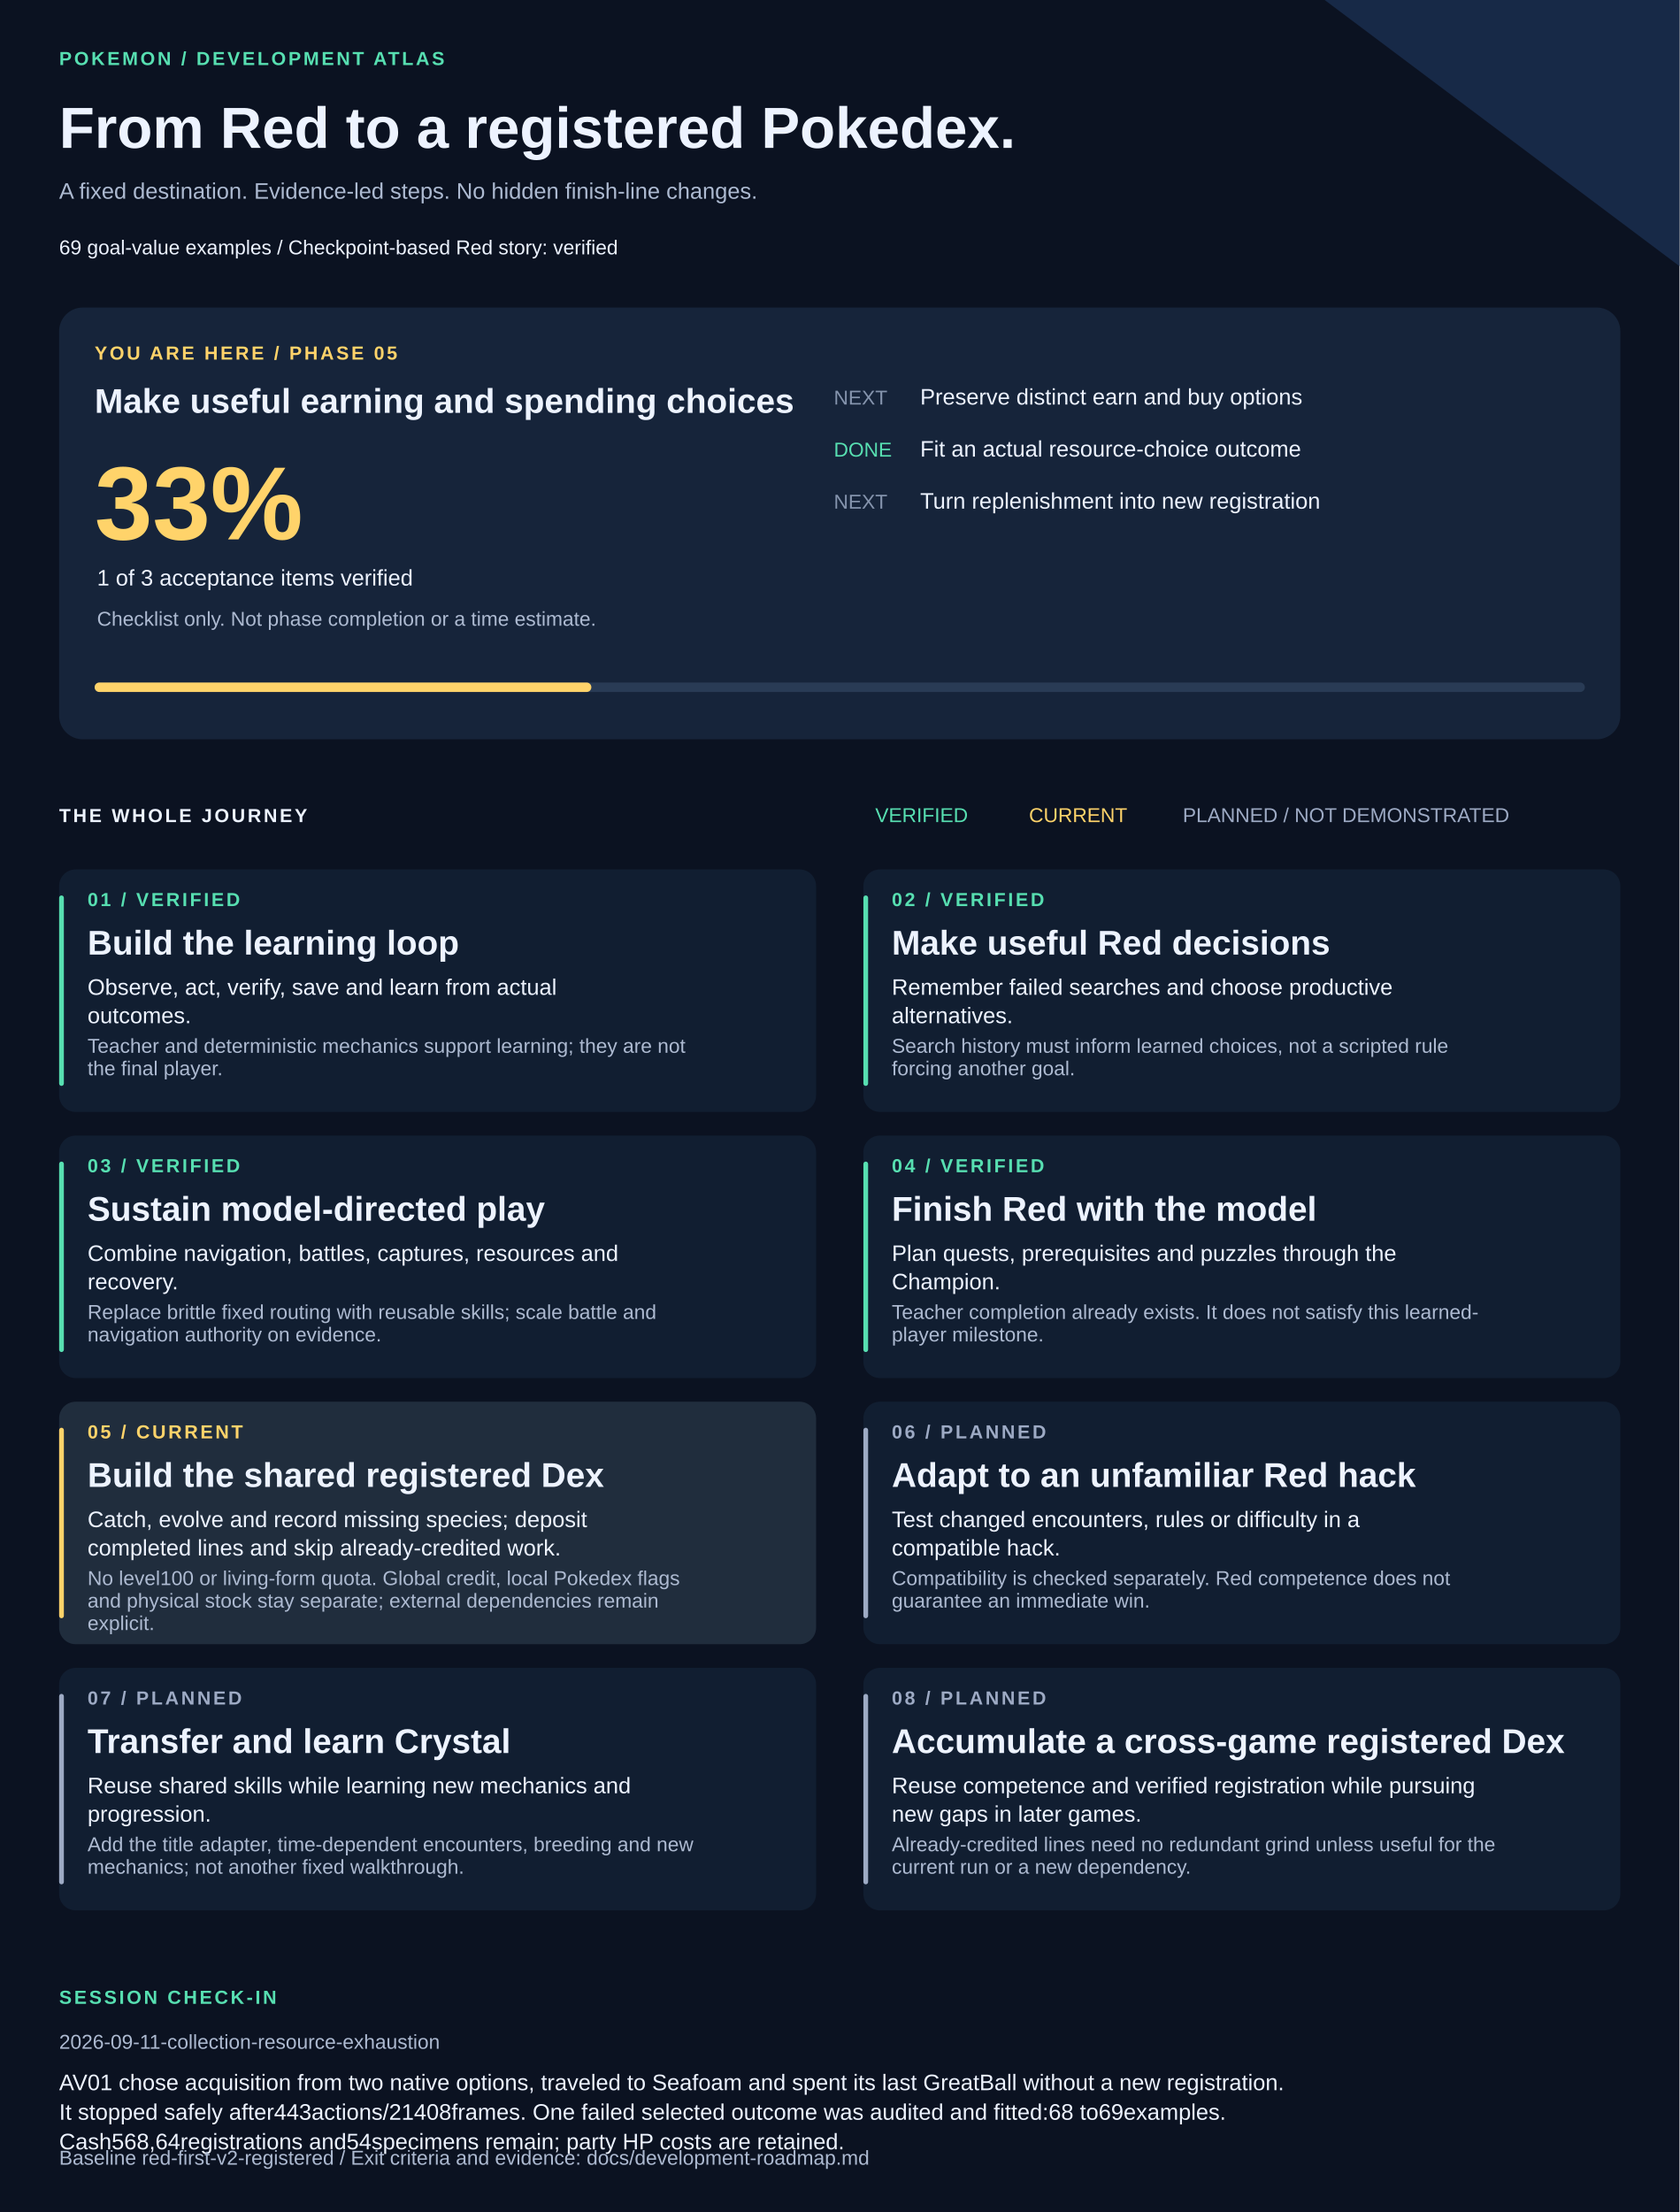
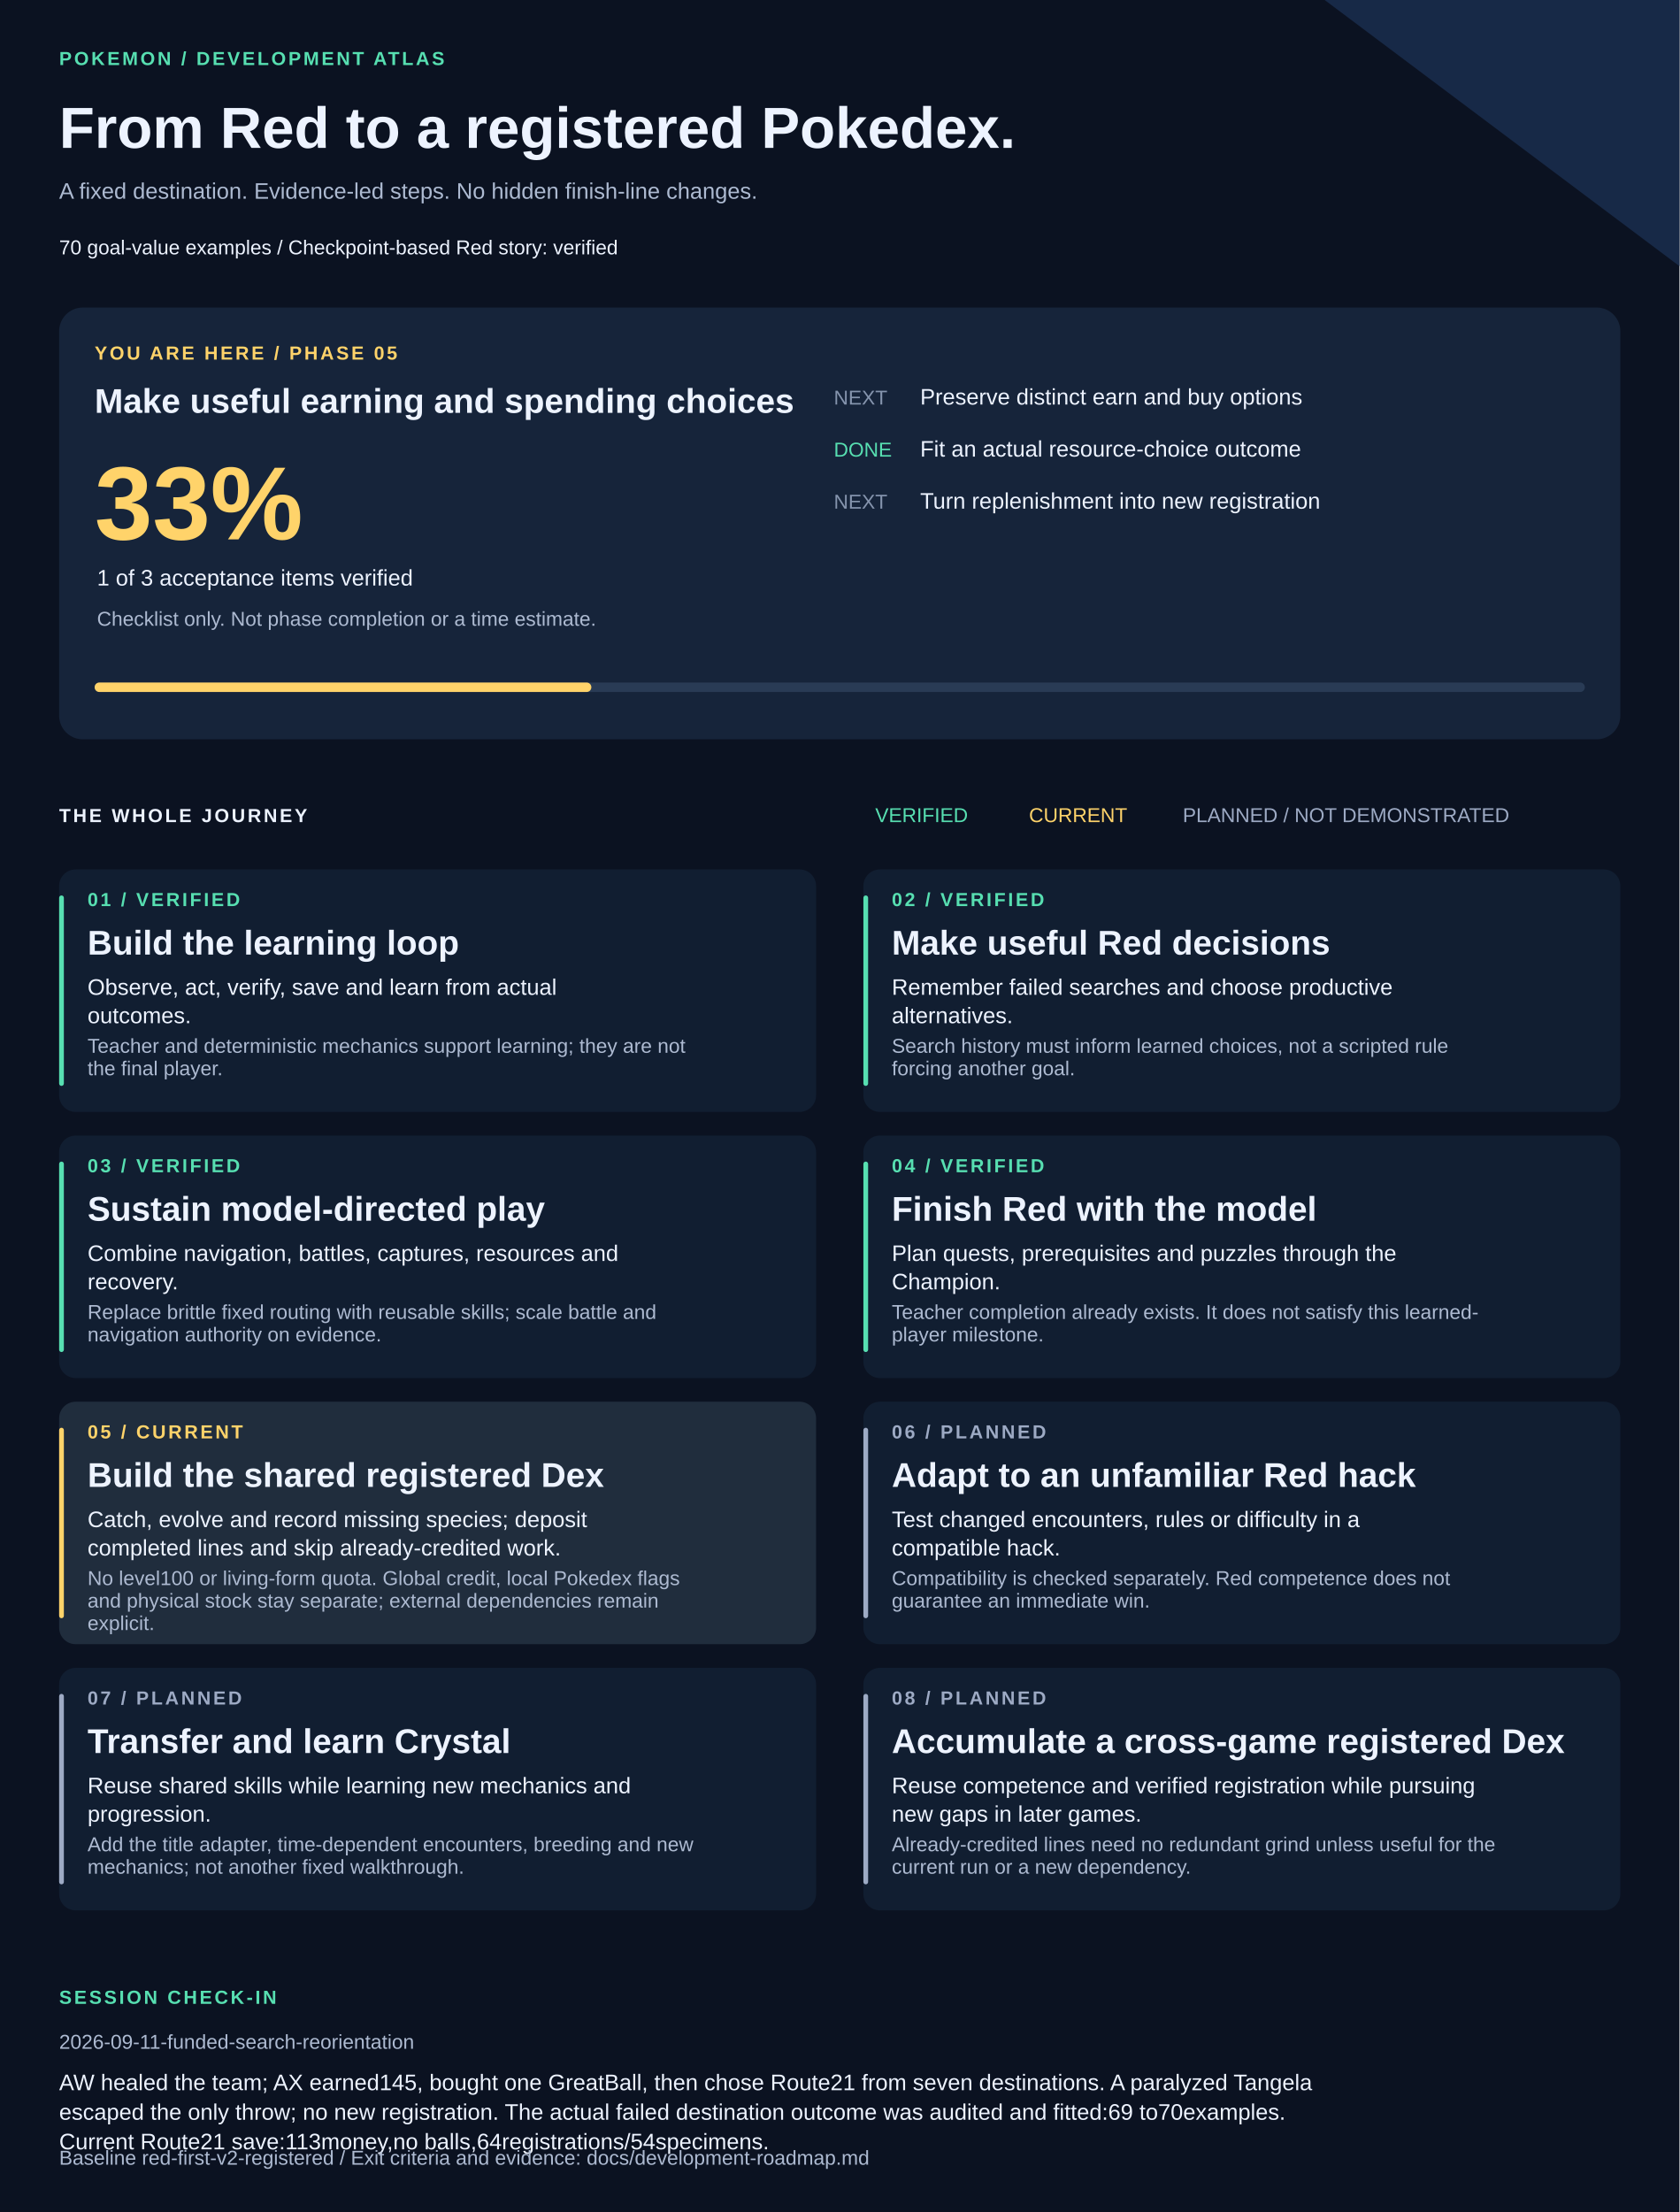
<svg xmlns="http://www.w3.org/2000/svg" width="1420" height="1870" viewBox="0 0 1420 1870" role="img" aria-labelledby="title description">
  <style>text{font-family:Arial,Helvetica,sans-serif;fill:#edf3ff}.muted{fill:#adbad1}.eyebrow{font-size:16px;letter-spacing:2px;font-weight:bold}.heading{font-size:29px;font-weight:bold}.body{font-size:19px}.small{font-size:17px}</style>
  <rect width="1420" height="1870" fill="#0b1221" />
  <path d="M1120 0H1420V225Z" fill="#172947" />
  <text x="50" y="55" class="eyebrow" style="fill:#57dfb1">POKEMON / DEVELOPMENT ATLAS</text>
  <text x="50" y="125" style="font-size:49px;font-weight:bold">From Red to a registered Pokedex.</text>
  <text x="50" y="168" class="body muted">A fixed destination. Evidence-led steps. No hidden finish-line changes.</text>
-   <text x="50" y="215" class="small">69 goal-value examples  /  Checkpoint-based Red story: verified</text>
+   <text x="50" y="215" class="small">70 goal-value examples  /  Checkpoint-based Red story: verified</text>
  <rect x="50" y="260" width="1320" height="365" rx="20" fill="#16243a" />
  <text x="80" y="304" class="eyebrow" style="fill:#ffd36a">YOU ARE HERE / PHASE 05</text>
  <text x="80" y="349" class="heading">Make useful earning and spending choices</text>
  <text x="80" y="456" style="font-size:88px;font-weight:bold;fill:#ffd36a">33%</text>
  <text x="82" y="495" class="body">1 of 3 acceptance items verified</text>
  <text x="82" y="529" class="small muted">Checklist only. Not phase completion or a time estimate.</text>
  <text x="705" y="342" class="small" style="fill:#8594ad">NEXT</text>
  <text x="778" y="342" class="body">Preserve distinct earn and buy options</text>
  <text x="705" y="386" class="small" style="fill:#57dfb1">DONE</text>
  <text x="778" y="386" class="body">Fit an actual resource-choice outcome</text>
  <text x="705" y="430" class="small" style="fill:#8594ad">NEXT</text>
  <text x="778" y="430" class="body">Turn replenishment into new registration</text>
  <rect x="80" y="577" width="1260" height="8" rx="4" fill="#293b55" />
  <rect x="80" y="577" width="420" height="8" rx="4" fill="#ffd36a" />
  <text x="50" y="695" class="eyebrow">THE WHOLE JOURNEY</text>
  <text x="740" y="695" class="small" style="fill:#57dfb1">VERIFIED</text>
  <text x="870" y="695" class="small" style="fill:#ffd36a">CURRENT</text>
  <text x="1000" y="695" class="small" style="fill:#9daac4">PLANNED / NOT DEMONSTRATED</text>
  <rect x="50" y="735" width="640" height="205" rx="14" fill="#111e31" />
  <rect x="50" y="757" width="4" height="161" rx="2" fill="#57dfb1" />
  <text x="74" y="766" class="eyebrow" style="fill:#57dfb1">01 / VERIFIED</text>
  <text x="74" y="807" class="heading">Build the learning loop</text>
  <text x="74" y="841" class="body">Observe, act, verify, save and learn from actual</text>
  <text x="74" y="865" class="body">outcomes.</text>
  <text x="74" y="890" class="small muted">Teacher and deterministic mechanics support learning; they are not</text>
  <text x="74" y="909" class="small muted">the final player.</text>
  <rect x="730" y="735" width="640" height="205" rx="14" fill="#111e31" />
  <rect x="730" y="757" width="4" height="161" rx="2" fill="#57dfb1" />
  <text x="754" y="766" class="eyebrow" style="fill:#57dfb1">02 / VERIFIED</text>
  <text x="754" y="807" class="heading">Make useful Red decisions</text>
  <text x="754" y="841" class="body">Remember failed searches and choose productive</text>
  <text x="754" y="865" class="body">alternatives.</text>
  <text x="754" y="890" class="small muted">Search history must inform learned choices, not a scripted rule</text>
  <text x="754" y="909" class="small muted">forcing another goal.</text>
  <rect x="50" y="960" width="640" height="205" rx="14" fill="#111e31" />
  <rect x="50" y="982" width="4" height="161" rx="2" fill="#57dfb1" />
  <text x="74" y="991" class="eyebrow" style="fill:#57dfb1">03 / VERIFIED</text>
  <text x="74" y="1032" class="heading">Sustain model-directed play</text>
  <text x="74" y="1066" class="body">Combine navigation, battles, captures, resources and</text>
  <text x="74" y="1090" class="body">recovery.</text>
  <text x="74" y="1115" class="small muted">Replace brittle fixed routing with reusable skills; scale battle and</text>
  <text x="74" y="1134" class="small muted">navigation authority on evidence.</text>
  <rect x="730" y="960" width="640" height="205" rx="14" fill="#111e31" />
  <rect x="730" y="982" width="4" height="161" rx="2" fill="#57dfb1" />
  <text x="754" y="991" class="eyebrow" style="fill:#57dfb1">04 / VERIFIED</text>
  <text x="754" y="1032" class="heading">Finish Red with the model</text>
  <text x="754" y="1066" class="body">Plan quests, prerequisites and puzzles through the</text>
  <text x="754" y="1090" class="body">Champion.</text>
  <text x="754" y="1115" class="small muted">Teacher completion already exists. It does not satisfy this learned-</text>
  <text x="754" y="1134" class="small muted">player milestone.</text>
  <rect x="50" y="1185" width="640" height="205" rx="14" fill="#202d3d" />
  <rect x="50" y="1207" width="4" height="161" rx="2" fill="#ffd36a" />
  <text x="74" y="1216" class="eyebrow" style="fill:#ffd36a">05 / CURRENT</text>
  <text x="74" y="1257" class="heading">Build the shared registered Dex</text>
  <text x="74" y="1291" class="body">Catch, evolve and record missing species; deposit</text>
  <text x="74" y="1315" class="body">completed lines and skip already-credited work.</text>
  <text x="74" y="1340" class="small muted">No level100 or living-form quota. Global credit, local Pokedex flags</text>
  <text x="74" y="1359" class="small muted">and physical stock stay separate; external dependencies remain</text>
  <text x="74" y="1378" class="small muted">explicit.</text>
  <rect x="730" y="1185" width="640" height="205" rx="14" fill="#111e31" />
  <rect x="730" y="1207" width="4" height="161" rx="2" fill="#9daac4" />
  <text x="754" y="1216" class="eyebrow" style="fill:#9daac4">06 / PLANNED</text>
  <text x="754" y="1257" class="heading">Adapt to an unfamiliar Red hack</text>
  <text x="754" y="1291" class="body">Test changed encounters, rules or difficulty in a</text>
  <text x="754" y="1315" class="body">compatible hack.</text>
  <text x="754" y="1340" class="small muted">Compatibility is checked separately. Red competence does not</text>
  <text x="754" y="1359" class="small muted">guarantee an immediate win.</text>
  <rect x="50" y="1410" width="640" height="205" rx="14" fill="#111e31" />
  <rect x="50" y="1432" width="4" height="161" rx="2" fill="#9daac4" />
  <text x="74" y="1441" class="eyebrow" style="fill:#9daac4">07 / PLANNED</text>
  <text x="74" y="1482" class="heading">Transfer and learn Crystal</text>
  <text x="74" y="1516" class="body">Reuse shared skills while learning new mechanics and</text>
  <text x="74" y="1540" class="body">progression.</text>
  <text x="74" y="1565" class="small muted">Add the title adapter, time-dependent encounters, breeding and new</text>
  <text x="74" y="1584" class="small muted">mechanics; not another fixed walkthrough.</text>
  <rect x="730" y="1410" width="640" height="205" rx="14" fill="#111e31" />
  <rect x="730" y="1432" width="4" height="161" rx="2" fill="#9daac4" />
  <text x="754" y="1441" class="eyebrow" style="fill:#9daac4">08 / PLANNED</text>
  <text x="754" y="1482" class="heading">Accumulate a cross-game registered Dex</text>
  <text x="754" y="1516" class="body">Reuse competence and verified registration while pursuing</text>
  <text x="754" y="1540" class="body">new gaps in later games.</text>
  <text x="754" y="1565" class="small muted">Already-credited lines need no redundant grind unless useful for the</text>
  <text x="754" y="1584" class="small muted">current run or a new dependency.</text>
  <text x="50" y="1694" class="eyebrow" style="fill:#57dfb1">SESSION CHECK-IN</text>
-   <text x="50" y="1732" class="small muted">2026-09-11-collection-resource-exhaustion</text>
-   <text x="50" y="1767" class="body">AV01 chose acquisition from two native options, traveled to Seafoam and spent its last GreatBall without a new registration.</text>
-   <text x="50" y="1792" class="body">It stopped safely after443actions/21408frames. One failed selected outcome was audited and fitted:68 to69examples.</text>
-   <text x="50" y="1817" class="body">Cash568,64registrations and54specimens remain; party HP costs are retained.</text>
+   <text x="50" y="1732" class="small muted">2026-09-11-funded-search-reorientation</text>
+   <text x="50" y="1767" class="body">AW healed the team; AX earned145, bought one GreatBall, then chose Route21 from seven destinations. A paralyzed Tangela</text>
+   <text x="50" y="1792" class="body">escaped the only throw; no new registration. The actual failed destination outcome was audited and fitted:69 to70examples.</text>
+   <text x="50" y="1817" class="body">Current Route21 save:113money,no balls,64registrations/54specimens.</text>
  <text x="50" y="1830" class="small muted">Baseline red-first-v2-registered / Exit criteria and evidence: docs/development-roadmap.md</text>
</svg>
